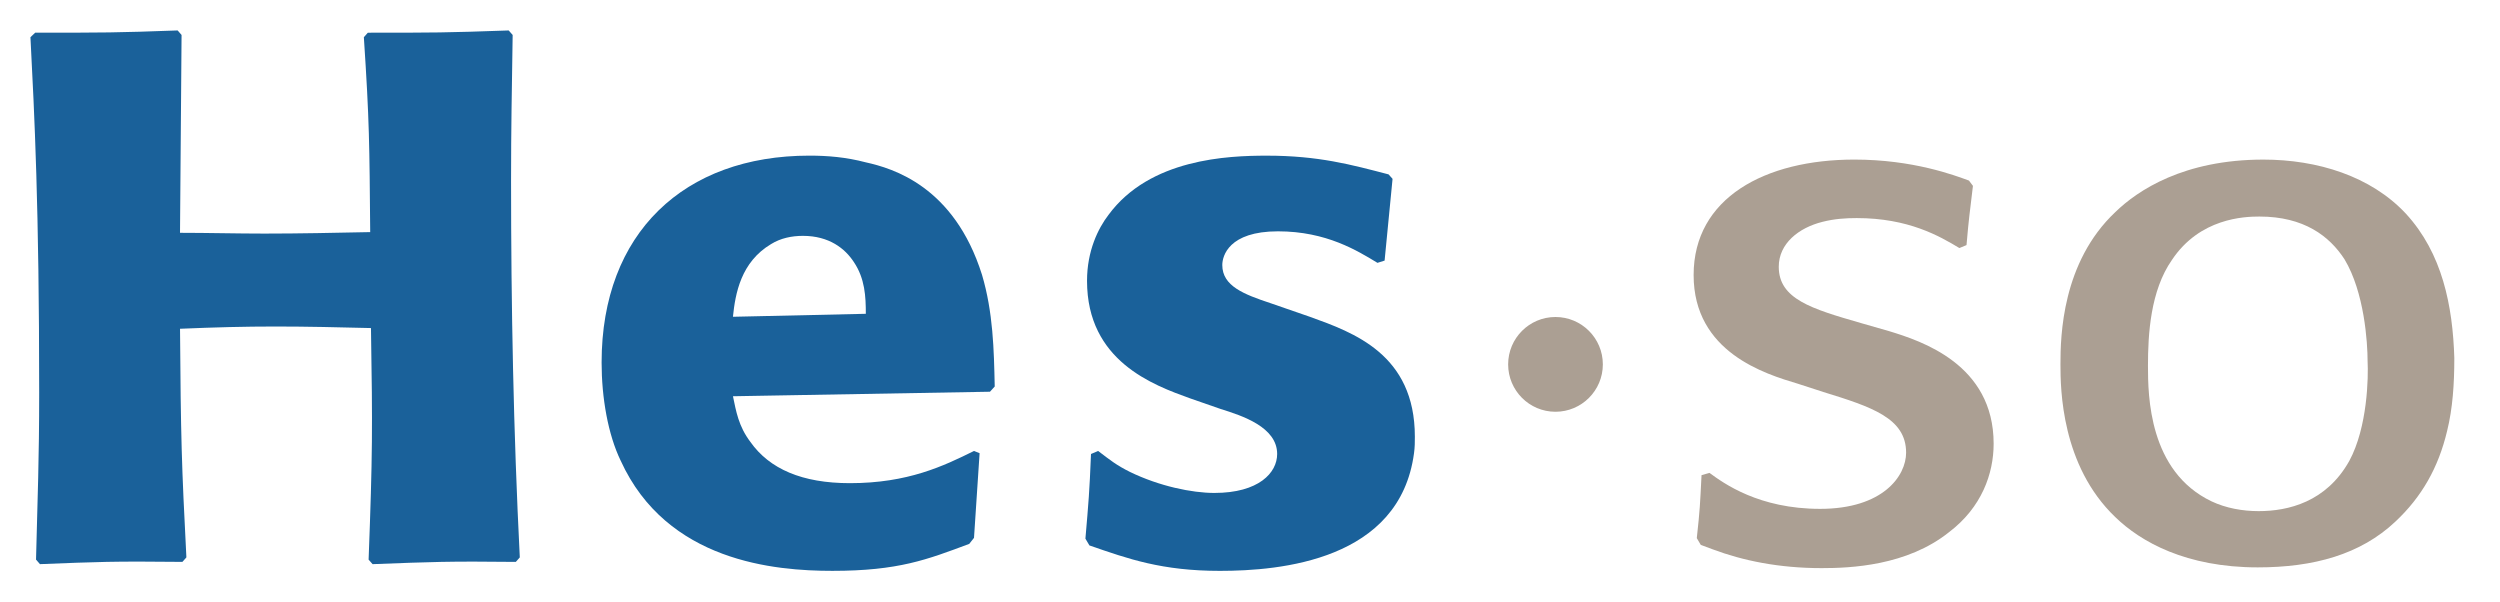
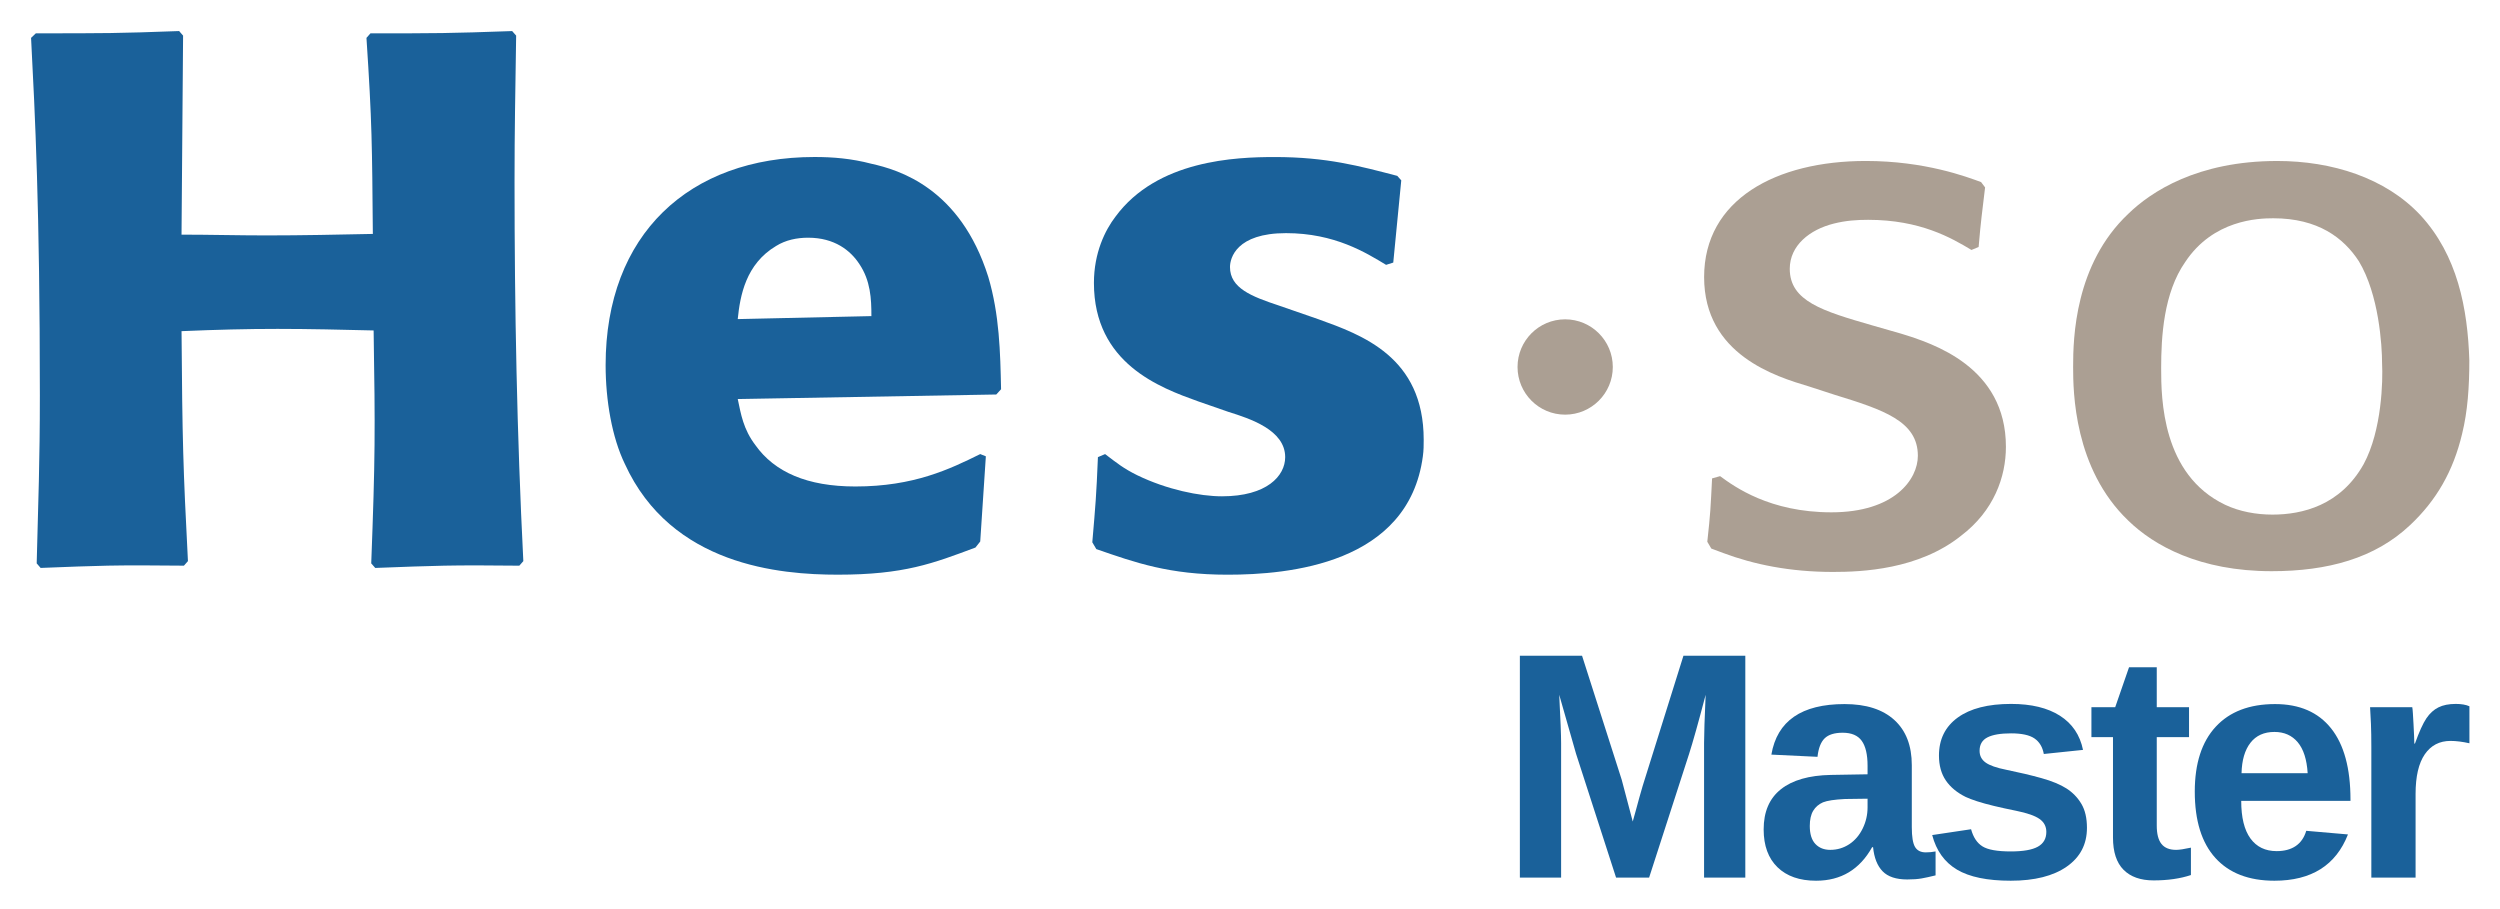
- <svg xmlns="http://www.w3.org/2000/svg" width="164.258pt" height="39.508pt" viewBox="-2 -2 164.258 39.508" version="1.1" id="svg41">
+ <svg xmlns="http://www.w3.org/2000/svg" viewBox="-2.029 -2.029 163.289 59.318" width="163.289pt" height="59.318pt">
  <defs id="defs17">
    <clipPath id="clip-0">
      <path clip-rule="nonzero" d="m 158,73 h 21 v 27.871 h -21 z m 0,0" id="path2" />
    </clipPath>
    <clipPath id="clip-1">
      <path clip-rule="nonzero" d="m 182,73 h 26.359 v 27.871 H 182 Z m 0,0" id="path5" />
    </clipPath>
    <clipPath id="clip-2">
      <path clip-rule="nonzero" d="M 49.102,65.363 H 82 V 100.871 H 49.102 Z m 0,0" id="path8" />
    </clipPath>
    <clipPath id="clip-3">
      <path clip-rule="nonzero" d="m 86,73 h 27 v 27.871 H 86 Z m 0,0" id="path11" />
    </clipPath>
    <clipPath id="clip-4">
      <path clip-rule="nonzero" d="m 118,73 h 23 v 27.871 h -23 z m 0,0" id="path14" />
    </clipPath>
  </defs>
  <g clip-path="url(#clip-0)" id="g21" transform="translate(-49.10156,-65.36328)">
    <path fill-rule="nonzero" fill="#ab9f93" fill-opacity="1" d="m 171.238,85.125 c 2.09,0.641 6.852,2.168 6.852,7.391 0,1.969 -0.785,4.184 -2.93,5.812 -2.77,2.215 -6.484,2.363 -8.367,2.363 -2.82,0 -5.176,-0.492 -7.16,-1.234 -0.262,-0.098 -0.523,-0.195 -0.785,-0.293 l -0.262,-0.445 c 0.211,-1.922 0.211,-2.168 0.312,-4.137 l 0.523,-0.148 c 0.941,0.691 3.242,2.363 7.27,2.363 4.129,0 5.648,-2.164 5.648,-3.691 0,-2.266 -2.25,-3.004 -5.441,-3.988 l -1.672,-0.543 c -2.145,-0.641 -6.848,-2.066 -6.848,-7.141 0,-5.074 4.703,-7.586 10.559,-7.586 3.871,0 6.586,1.035 7.531,1.379 l 0.262,0.348 c -0.211,1.82 -0.262,2.016 -0.422,3.891 l -0.469,0.195 c -1.309,-0.789 -3.348,-1.969 -6.746,-1.969 -0.73,0 -1.461,0.047 -2.246,0.246 -1.566,0.391 -2.875,1.426 -2.875,2.953 0,2.117 2.141,2.758 5.387,3.695 l 1.879,0.539" id="path19" />
  </g>
  <g clip-path="url(#clip-1)" id="g25" transform="translate(-49.10156,-65.36328)">
    <path fill-rule="nonzero" fill="#ab9f93" fill-opacity="1" d="m 202.66,87.098 c 0.055,1.031 0,4.332 -1.203,6.551 -1.516,2.707 -4.023,3.297 -5.957,3.297 -1.051,0 -2.148,-0.195 -3.09,-0.641 -4.129,-1.969 -4.18,-6.945 -4.18,-8.914 0,-2.066 0.16,-4.922 1.57,-6.941 1.828,-2.758 4.758,-2.859 5.75,-2.859 2.93,0 4.602,1.281 5.594,2.809 1.305,2.168 1.516,5.465 1.516,6.699 m 5.699,-0.199 c -0.105,-3.445 -0.785,-6.895 -3.188,-9.504 -2.301,-2.461 -5.805,-3.547 -9.359,-3.547 -5.23,0 -8.258,2.02 -9.727,3.449 -3.5,3.301 -3.605,8.125 -3.605,9.996 0,1.625 0.051,6.648 3.605,10.047 1.672,1.625 4.652,3.301 9.359,3.301 3.66,0 6.746,-0.84 9.043,-3.008 1.73,-1.621 2.824,-3.543 3.398,-5.957 0.367,-1.477 0.473,-3.102 0.473,-4.777" id="path23" />
  </g>
  <path fill-rule="nonzero" fill="#ab9f93" fill-opacity="1" d="m 103.312,21.941 c 0,1.719 -1.395,3.113 -3.113,3.113 -1.719,0 -3.109,-1.395 -3.109,-3.113 0,-1.719 1.391,-3.113 3.109,-3.113 1.719,0 3.113,1.395 3.113,3.113" id="path27" />
  <g clip-path="url(#clip-2)" id="g31" transform="translate(-49.10156,-65.36328)">
    <path fill-rule="nonzero" fill="#1a619a" fill-opacity="1" d="m 80.785,65.66 c -0.055,3.793 -0.105,6.105 -0.105,9.555 0,8.273 0.156,16.496 0.574,24.77 l -0.262,0.297 c -4.445,-0.051 -5.488,0 -9.41,0.148 l -0.262,-0.297 c 0.262,-6.945 0.262,-8.57 0.156,-15.215 -2.09,-0.051 -4.184,-0.102 -6.273,-0.102 -2.039,0 -3.973,0.051 -6.273,0.148 0.051,7.141 0.102,8.914 0.418,15.02 l -0.262,0.297 c -4.598,-0.051 -5.543,0 -9.359,0.148 l -0.258,-0.297 c 0.102,-4.137 0.207,-6.547 0.207,-10.98 0,-12.215 -0.312,-18.27 -0.574,-23.344 l 0.312,-0.297 c 4.551,0 5.332,0 9.359,-0.148 l 0.258,0.297 -0.102,13 c 1.832,0 3.711,0.051 5.539,0.051 2.355,0 4.656,-0.051 6.957,-0.098 C 71.375,72.801 71.375,71.371 71.008,65.809 l 0.262,-0.297 c 4.391,0 5.07,0 9.254,-0.148 l 0.262,0.297" id="path29" />
  </g>
  <g clip-path="url(#clip-3)" id="g35" transform="translate(-49.10156,-65.36328)">
    <path fill-rule="nonzero" fill="#1a619a" fill-opacity="1" d="m 95.258,84.176 c 0.156,-1.527 0.52,-3.594 2.508,-4.777 0.629,-0.391 1.363,-0.539 2.09,-0.539 1.727,0 2.77,0.836 3.348,1.723 0.73,1.086 0.785,2.266 0.785,3.398 z m 15.84,8.816 c -1.988,0.984 -4.34,2.117 -8.156,2.117 -3.137,0 -5.281,-0.934 -6.535,-2.707 -0.785,-1.035 -0.941,-2.02 -1.148,-3.004 l 16.887,-0.297 0.312,-0.344 c -0.051,-2.414 -0.105,-4.875 -0.836,-7.34 -1.832,-5.812 -5.855,-6.992 -7.633,-7.387 -1.309,-0.344 -2.512,-0.441 -3.715,-0.441 -8.207,0 -13.645,5.07 -13.645,13.59 0,2.316 0.418,4.727 1.254,6.453 3.035,6.648 10.145,7.238 13.91,7.238 4.34,0 6.223,-0.738 8.992,-1.773 l 0.312,-0.395 0.367,-5.562 -0.367,-0.148" id="path33" />
  </g>
  <g clip-path="url(#clip-4)" id="g39" transform="translate(-49.10156,-65.36328)">
    <path fill-rule="nonzero" fill="#1a619a" fill-opacity="1" d="m 133.16,84.176 c 2.875,1.035 6.902,2.465 6.902,7.879 0,0.348 0,0.691 -0.055,1.086 -0.938,7.043 -8.781,7.73 -12.754,7.73 -3.816,0 -6.016,-0.785 -8.574,-1.672 l -0.262,-0.445 c 0.211,-2.461 0.262,-3.004 0.367,-5.562 l 0.469,-0.199 c 0.781,0.594 1.203,0.938 2.094,1.379 1.93,0.938 4.078,1.379 5.539,1.379 2.926,0 4.129,-1.328 4.129,-2.559 0,-1.773 -2.301,-2.516 -3.711,-2.957 l -1.988,-0.691 c -2.457,-0.883 -6.793,-2.461 -6.793,-7.73 0,-1.969 0.73,-3.445 1.41,-4.332 2.719,-3.695 7.844,-3.891 10.402,-3.891 3.398,0 5.543,0.59 8,1.23 l 0.262,0.293 -0.523,5.371 -0.469,0.148 C 136.297,79.844 134.258,78.562 131.07,78.562 c -3.242,0 -3.66,1.625 -3.66,2.215 0,1.379 1.41,1.922 3.188,2.512 l 2.562,0.887" id="path37" />
  </g>
+   <g fill="#1a619a" transform="translate(97.242,55.290)">
+     <path d="M399 854V0H137V1409H532L784 621Q801 555 819.0 488.5Q837 422 854 356Q865 394 875.0 431.5Q885 469 895.5 507.0Q906 545 917 582L1176 1409H1569V0H1307V854Q1307 883 1309.5 970.5Q1312 1058 1317 1161Q1282 1027 1255.5 933.0Q1229 839 1212 786L958 0H748L494 786L387 1161Q393 1045 396.0 968.5Q399 892 399 854Z" transform="scale(0.010283,-0.010283) translate(-137.0,0)" />
+     <path d="M393 -20Q236 -20 148.0 65.5Q60 151 60 306Q60 474 169.5 561.0Q279 648 487 652L720 656V711Q720 817 683.0 868.5Q646 920 562 920Q484 920 447.5 884.5Q411 849 402 767L109 781Q164 1102 574 1102Q779 1102 890.0 1001.0Q1001 900 1001 714V320Q1001 229 1021.5 194.5Q1042 160 1090 160Q1122 160 1152 166V14Q1100 1 1063.0 -5.5Q1026 -12 972 -12Q866 -12 815.5 40.0Q765 92 755 193H749Q690 87 601.0 33.5Q512 -20 393 -20ZM720 501 576 499Q477 494 437 478Q396 460 374.5 424.0Q353 388 353 328Q353 251 388.5 213.5Q424 176 483 176Q549 176 604 212Q658 248 689.0 311.5Q720 375 720 446Z" transform="scale(0.010283,-0.010283) translate(1488.5,0)" />
+     <path d="M1055 316Q1055 159 926.5 69.5Q798 -20 571 -20Q348 -20 229.5 50.5Q111 121 72 270L319 307Q340 230 391.5 198.0Q443 166 571 166Q689 166 743.0 196.0Q797 226 797 290Q797 342 753.5 372.5Q710 403 606 424Q527 440 464.5 455.0Q402 470 357.5 484.5Q313 499 285 512Q202 553 158.5 617.0Q115 681 115 775Q115 930 234.5 1016.5Q354 1103 573 1103Q766 1103 883.5 1028.0Q1001 953 1030 811L781 785Q769 851 722.0 883.5Q675 916 573 916Q473 916 423.0 890.5Q373 865 373 805Q373 758 411.5 730.5Q450 703 541 685Q668 659 766.5 631.5Q865 604 925 566Q984 528 1019.5 468.5Q1055 409 1055 316Z" transform="scale(0.010283,-0.010283) translate(2547.0,0)" />
+     <path d="M657 16Q555 -18 420 -18Q296 -18 229.0 49.5Q162 117 162 254V892H25V1082H176L264 1336H440V1082H645V892H440V330Q440 251 470.0 213.5Q500 176 563 176Q593 176 657 190Z" transform="scale(0.010283,-0.010283) translate(3605.4,0)" />
+     <path d="M375 487Q375 329 433.5 248.5Q492 168 600 168Q674 168 721.5 200.5Q769 233 788 297L1053 274Q938 -20 586 -20Q342 -20 211.0 124.5Q80 269 80 546Q80 814 213.0 958.0Q346 1102 590 1102Q823 1102 946.0 947.5Q1069 793 1069 495V487ZM797 663Q789 794 734.0 859.5Q679 925 586 925Q487 925 433.5 856.0Q380 787 377 663Z" transform="scale(0.010283,-0.010283) translate(4206.9,0)" />
+     <path d="M424 531V0H143V828Q143 917 140.5 976.5Q138 1036 135 1082H403Q405 1073 407.0 1042.0Q409 1011 411.0 972.5Q413 934 414.5 900.0Q416 866 416 851H420Q460 963 493 1012Q525 1059 569.0 1081.0Q613 1103 679 1103Q733 1103 766 1088V853Q699 868 646 868Q541 868 482.5 783.0Q424 698 424 531Z" transform="scale(0.010283,-0.010283) translate(5265.4,0)" />
+   </g>
</svg>
